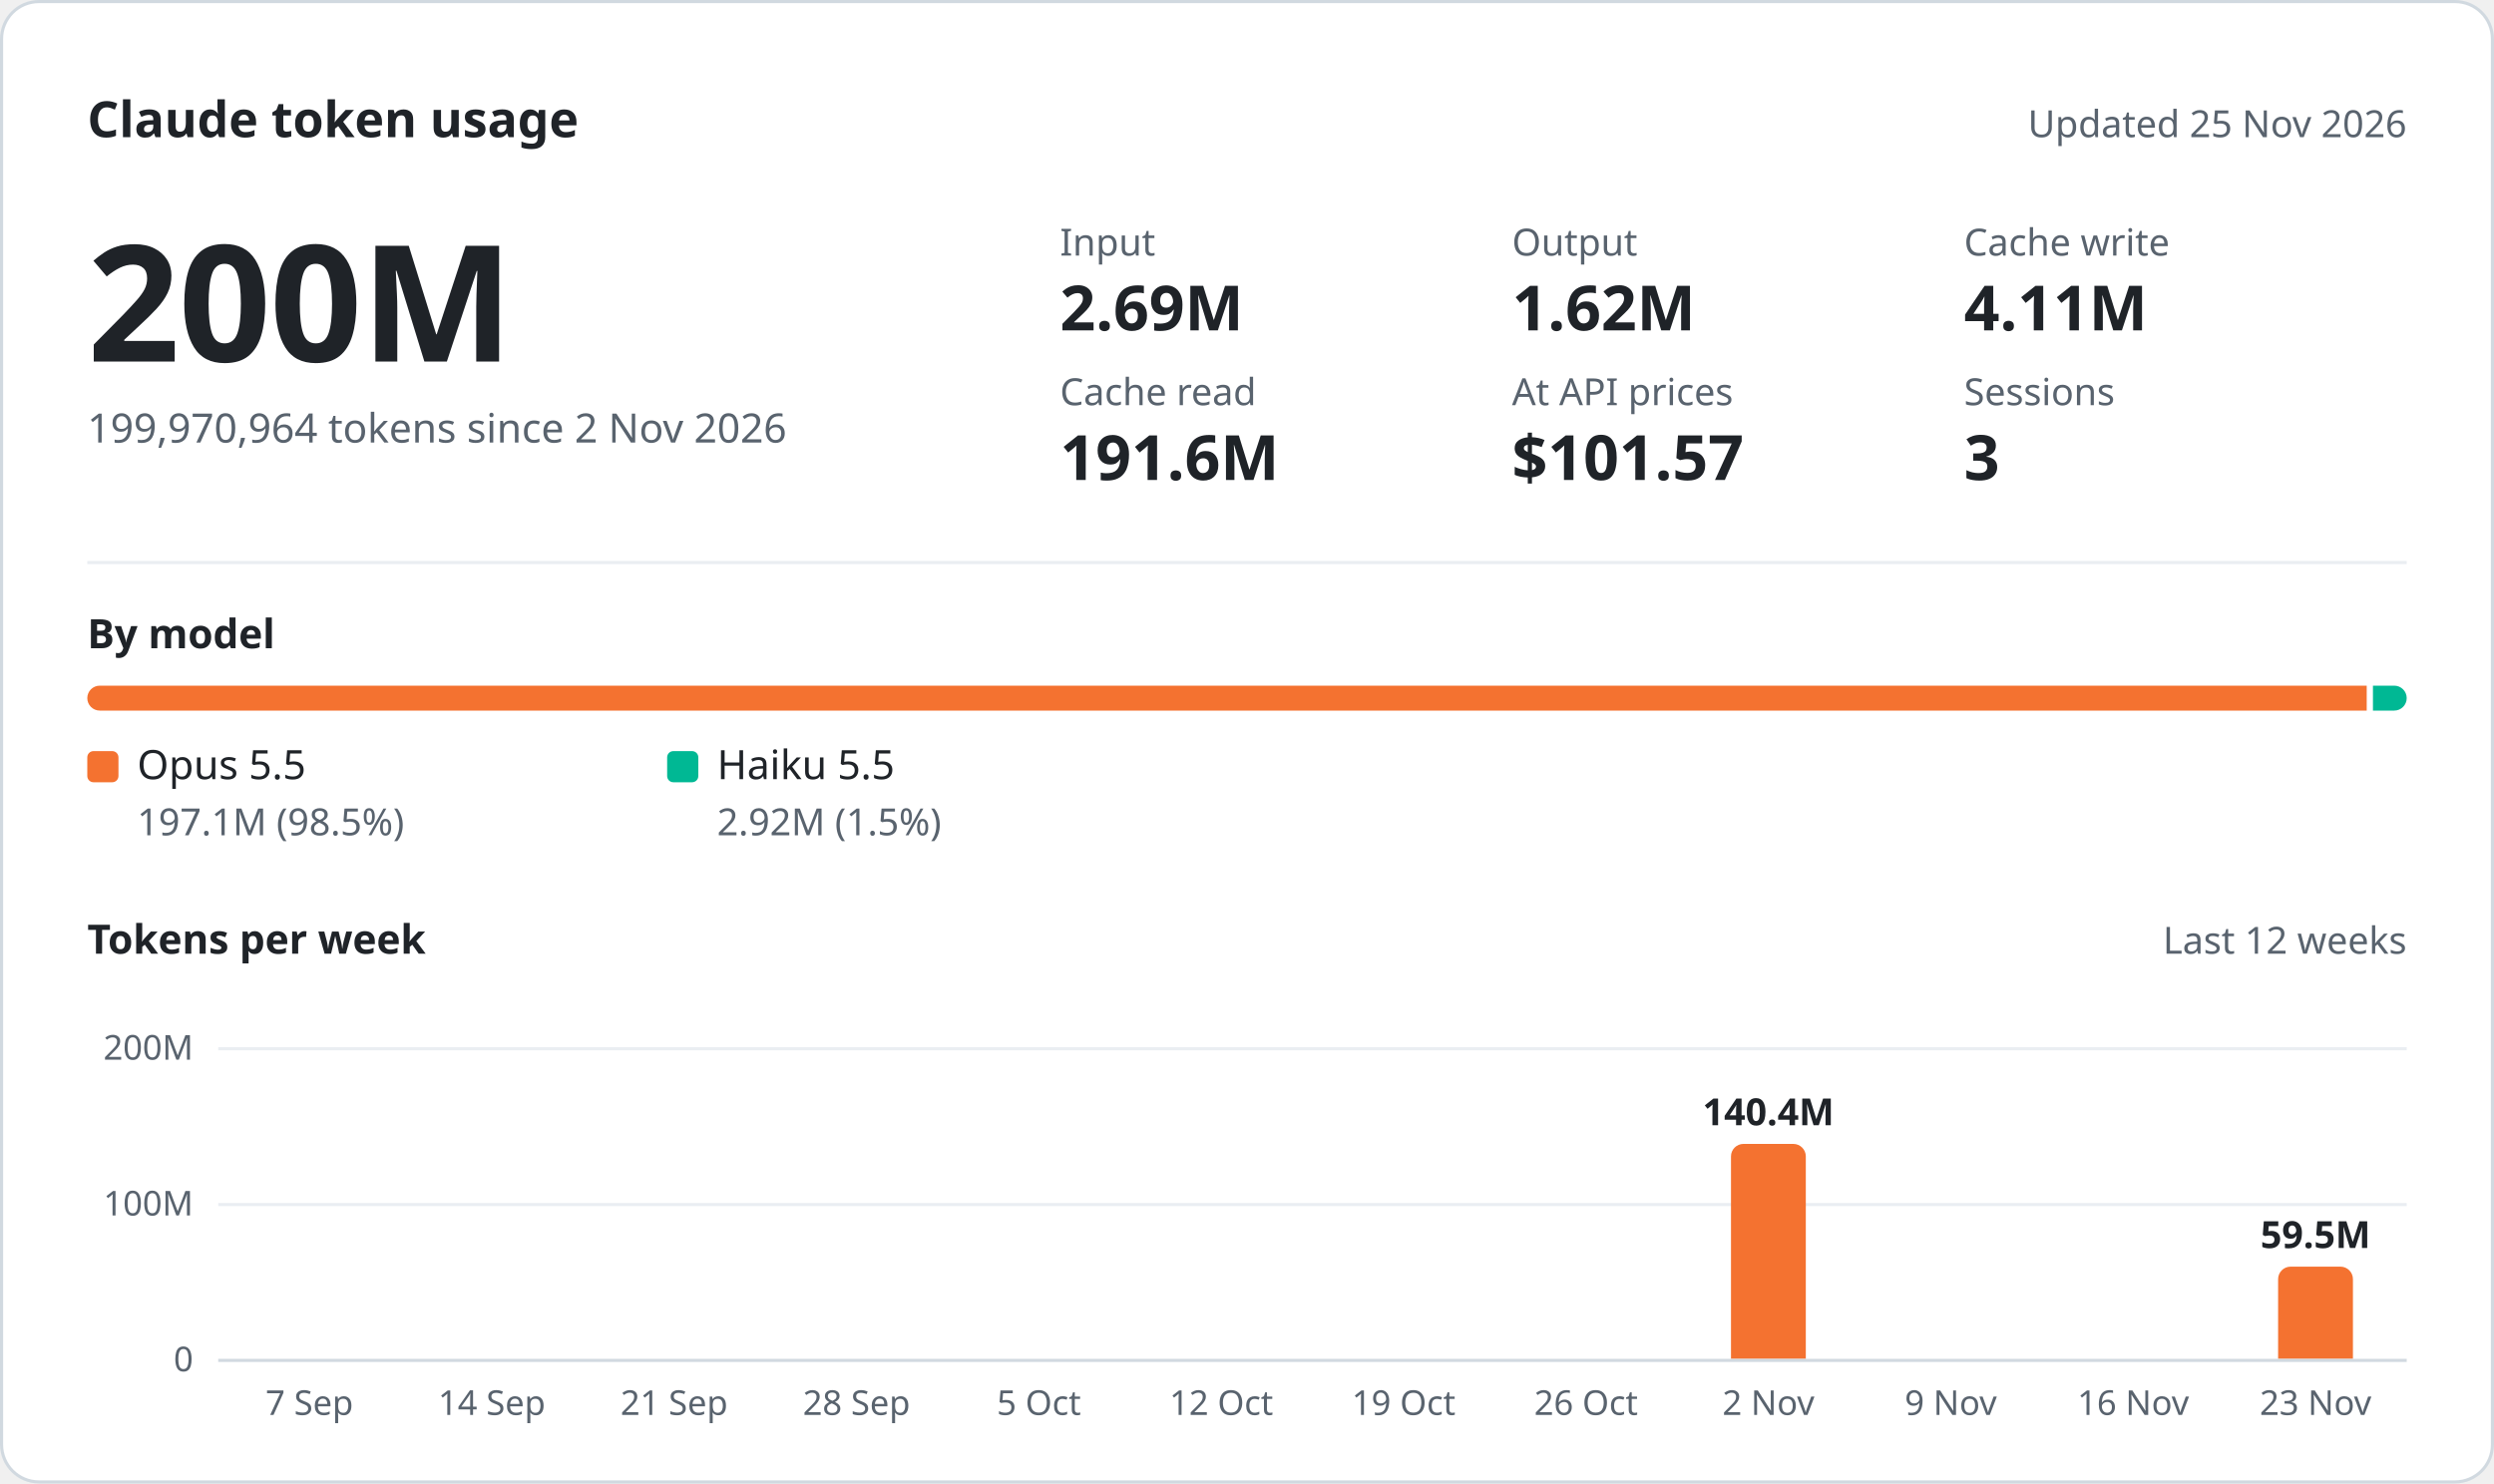
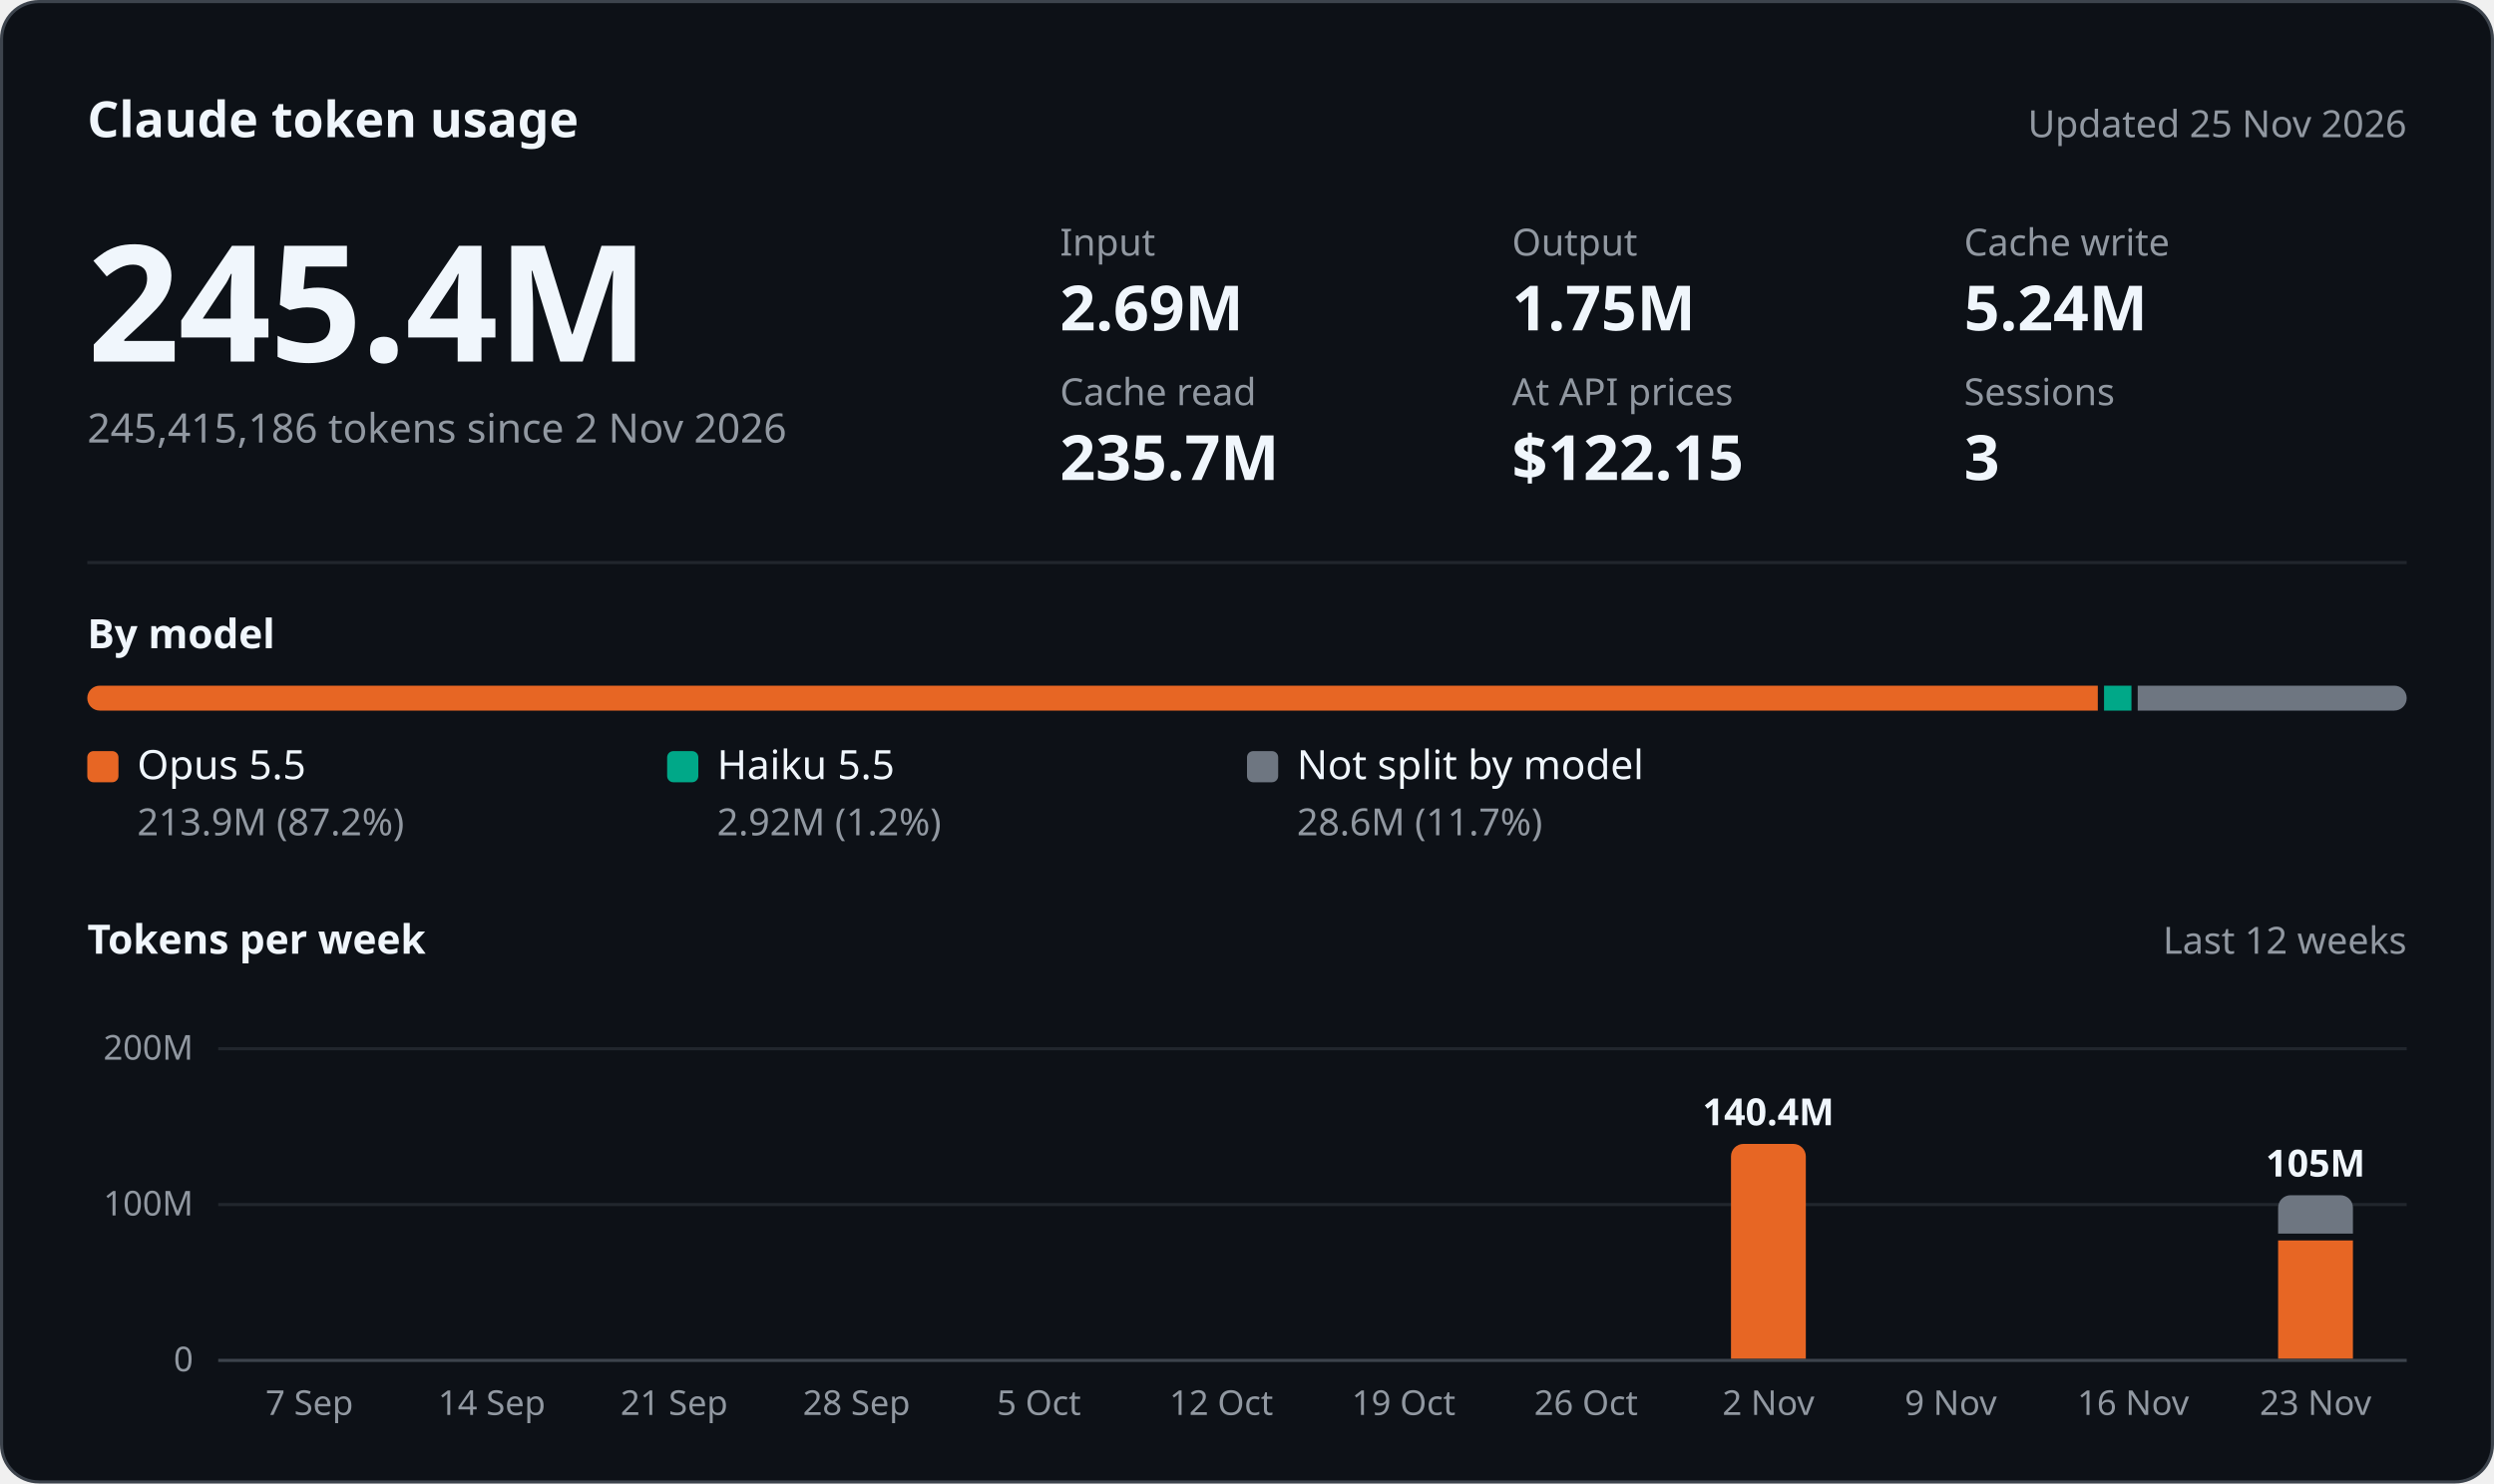
<svg xmlns="http://www.w3.org/2000/svg" width="800" height="476" viewBox="0 0 800 476" role="img" aria-labelledby="title desc">
  <style>
text{font-family:-apple-system,BlinkMacSystemFont,"Segoe UI","Noto Sans",Helvetica,Arial,sans-serif}
- .t{fill:#1f2328}.m{fill:#59636e}.n{font-variant-numeric:tabular-nums}
+ .t{fill:#f0f6fc}.m{fill:#9198a1}.n{font-variant-numeric:tabular-nums}
</style>
-   <rect x="0.5" y="0.5" width="799" height="475" rx="12" fill="#ffffff" stroke="#d1d9e0" />
+   <rect x="0.5" y="0.5" width="799" height="475" rx="12" fill="#0d1117" stroke="#3d444d" />
  <text x="28" y="44" class="t" font-size="16" font-weight="600">Claude token usage</text>
  <text x="772" y="44" class="m" font-size="12" text-anchor="end">Updated 25 Nov 2026</text>
-   <text x="28" y="116" class="t" font-size="52" font-weight="600" letter-spacing="-0.5">200M</text>
-   <text x="28" y="142" class="m" font-size="13">199,970,964 tokens since 2 Nov 2026</text>
+   <text x="28" y="116" class="t" font-size="52" font-weight="600" letter-spacing="-0.5">245.4M</text>
+   <text x="28" y="142" class="m" font-size="13">245,415,186 tokens since 2 Nov 2026</text>
  <text x="340" y="82" class="m" font-size="12">Input</text>
  <text x="340" y="106" class="t" font-size="20" font-weight="600">2.69M</text>
  <text x="485" y="82" class="m" font-size="12">Output</text>
-   <text x="485" y="106" class="t" font-size="20" font-weight="600">1.62M</text>
+   <text x="485" y="106" class="t" font-size="20" font-weight="600">1.75M</text>
  <text x="630" y="82" class="m" font-size="12">Cache write</text>
-   <text x="630" y="106" class="t" font-size="20" font-weight="600">4.11M</text>
+   <text x="630" y="106" class="t" font-size="20" font-weight="600">5.24M</text>
  <text x="340" y="130" class="m" font-size="12">Cache read</text>
-   <text x="340" y="154" class="t" font-size="20" font-weight="600">191.6M</text>
+   <text x="340" y="154" class="t" font-size="20" font-weight="600">235.7M</text>
  <text x="485" y="130" class="m" font-size="12">At API prices</text>
-   <text x="485" y="154" class="t" font-size="20" font-weight="600">$101.57</text>
+   <text x="485" y="154" class="t" font-size="20" font-weight="600">$122.15</text>
  <text x="630" y="130" class="m" font-size="12">Sessions</text>
  <text x="630" y="154" class="t" font-size="20" font-weight="600">3</text>
-   <path d="M28 180.5H772" stroke="#eaeef2" />
+   <path d="M28 180.5H772" stroke="#21262d" />
  <text x="28" y="208" class="t" font-size="13" font-weight="600">By model</text>
  <clipPath id="bar">
    <rect x="28" y="220" width="744" height="8" rx="4" />
  </clipPath>
  <g clip-path="url(#bar)">
-     <rect x="28" y="220" width="731.17" height="8" fill="#f47230" />
-     <rect x="761.17" y="220" width="10.83" height="8" fill="#00b894" />
+     <rect x="28" y="220" width="644.91" height="8" fill="#e76624" />
+     <rect x="674.91" y="220" width="8.8" height="8" fill="#00a888" />
+     <rect x="685.71" y="220" width="86.29" height="8" fill="#6e7681" />
  </g>
-   <rect x="28" y="241" width="10" height="10" rx="2" fill="#f47230" />
+   <rect x="28" y="241" width="10" height="10" rx="2" fill="#e76624" />
  <text x="44" y="250" class="t" font-size="13">Opus 5.5</text>
-   <text x="44" y="268" class="m" font-size="12">197.1M (98.5%)</text>
-   <rect x="214" y="241" width="10" height="10" rx="2" fill="#00b894" />
+   <text x="44" y="268" class="m" font-size="12">213.9M (87.2%)</text>
+   <rect x="214" y="241" width="10" height="10" rx="2" fill="#00a888" />
  <text x="230" y="250" class="t" font-size="13">Haiku 5.5</text>
-   <text x="230" y="268" class="m" font-size="12">2.92M (1.5%)</text>
+   <text x="230" y="268" class="m" font-size="12">2.92M (1.2%)</text>
+   <rect x="400" y="241" width="10" height="10" rx="2" fill="#6e7681" />
+   <text x="416" y="250" class="t" font-size="13">Not split by model</text>
+   <text x="416" y="268" class="m" font-size="12">28.6M (11.7%)</text>
  <text x="28" y="306" class="t" font-size="13" font-weight="600">Tokens per week</text>
  <text x="772" y="306" class="m" font-size="12" text-anchor="end">Last 12 weeks</text>
-   <path d="M70 386.5H772" stroke="#eaeef2" />
-   <path d="M70 336.5H772" stroke="#eaeef2" />
+   <path d="M70 386.5H772" stroke="#21262d" />
+   <path d="M70 336.5H772" stroke="#21262d" />
  <text x="62" y="440" class="m n" font-size="11" text-anchor="end">0</text>
  <text x="62" y="390" class="m n" font-size="11" text-anchor="end">100M</text>
  <text x="62" y="340" class="m n" font-size="11" text-anchor="end">200M</text>
  <text x="99.25" y="454" class="m" font-size="11" text-anchor="middle">7 Sep</text>
  <text x="157.75" y="454" class="m" font-size="11" text-anchor="middle">14 Sep</text>
  <text x="216.25" y="454" class="m" font-size="11" text-anchor="middle">21 Sep</text>
  <text x="274.75" y="454" class="m" font-size="11" text-anchor="middle">28 Sep</text>
  <text x="333.25" y="454" class="m" font-size="11" text-anchor="middle">5 Oct</text>
  <text x="391.75" y="454" class="m" font-size="11" text-anchor="middle">12 Oct</text>
  <text x="450.25" y="454" class="m" font-size="11" text-anchor="middle">19 Oct</text>
  <text x="508.75" y="454" class="m" font-size="11" text-anchor="middle">26 Oct</text>
-   <path d="M555.25 436 V371.04 A4 4 0 0 1 559.25 367.04 H575.25 A4 4 0 0 1 579.25 371.04 V436 Z" fill="#f47230" />
+   <path d="M555.25 436 V371.04 A4 4 0 0 1 559.25 367.04 H575.25 A4 4 0 0 1 579.25 371.04 V436 Z" fill="#e76624" />
  <text x="567.25" y="361.05" class="t" font-size="12" font-weight="600" text-anchor="middle">140.4M</text>
  <text x="567.25" y="454" class="m" font-size="11" text-anchor="middle">2 Nov</text>
  <text x="625.75" y="454" class="m" font-size="11" text-anchor="middle">9 Nov</text>
  <text x="684.25" y="454" class="m" font-size="11" text-anchor="middle">16 Nov</text>
-   <path d="M730.75 436 V410.42 A4 4 0 0 1 734.75 406.42 H750.75 A4 4 0 0 1 754.75 410.42 V436 Z" fill="#f47230" />
-   <text x="742.75" y="400.43" class="t" font-size="12" font-weight="600" text-anchor="middle">59.5M</text>
+   <path d="M730.75 436 V398.01 A0 0 0 0 1 730.75 398.01 H754.75 A0 0 0 0 1 754.75 398.01 V436 Z" fill="#e76624" />
+   <path d="M730.75 395.81 V387.50 A4 4 0 0 1 734.75 383.50 H750.75 A4 4 0 0 1 754.75 387.50 V395.81 Z" fill="#6e7681" />
+   <text x="742.75" y="377.51" class="t" font-size="12" font-weight="600" text-anchor="middle">105M</text>
  <text x="742.75" y="454" class="m" font-size="11" text-anchor="middle">23 Nov</text>
-   <path d="M70 436.5H772" stroke="#d1d9e0" />
+   <path d="M70 436.5H772" stroke="#3d444d" />
</svg>
